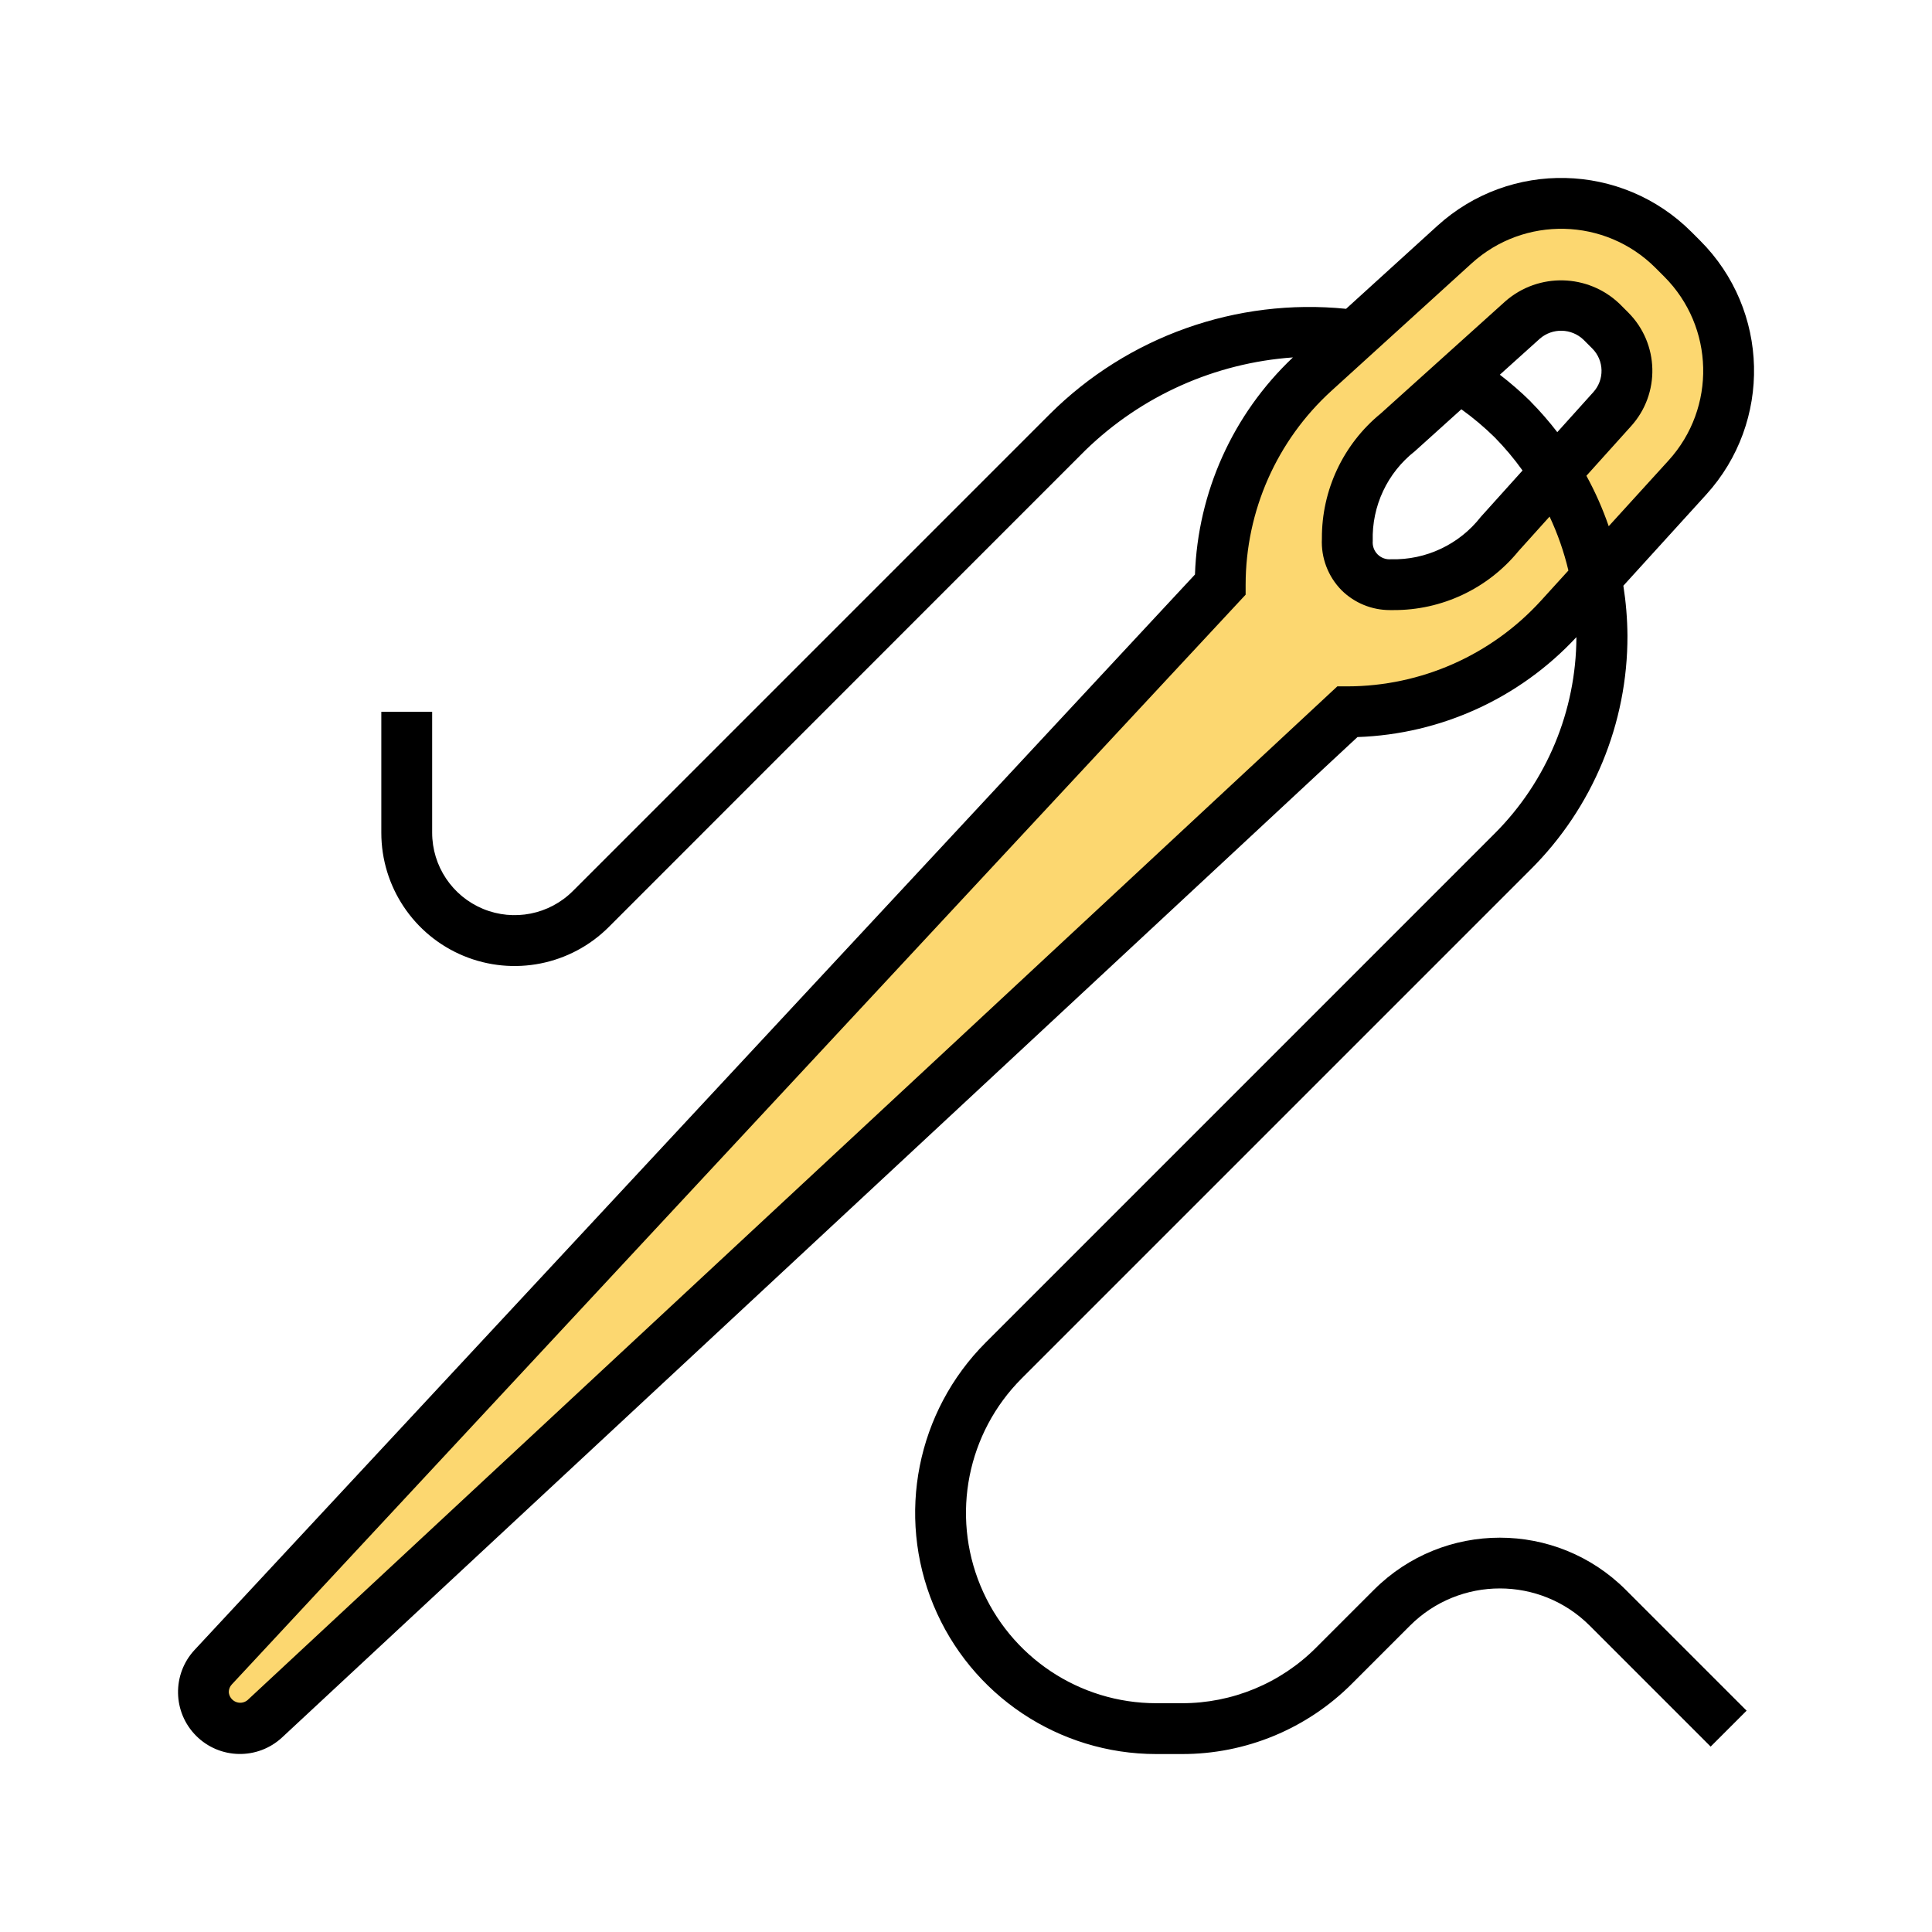
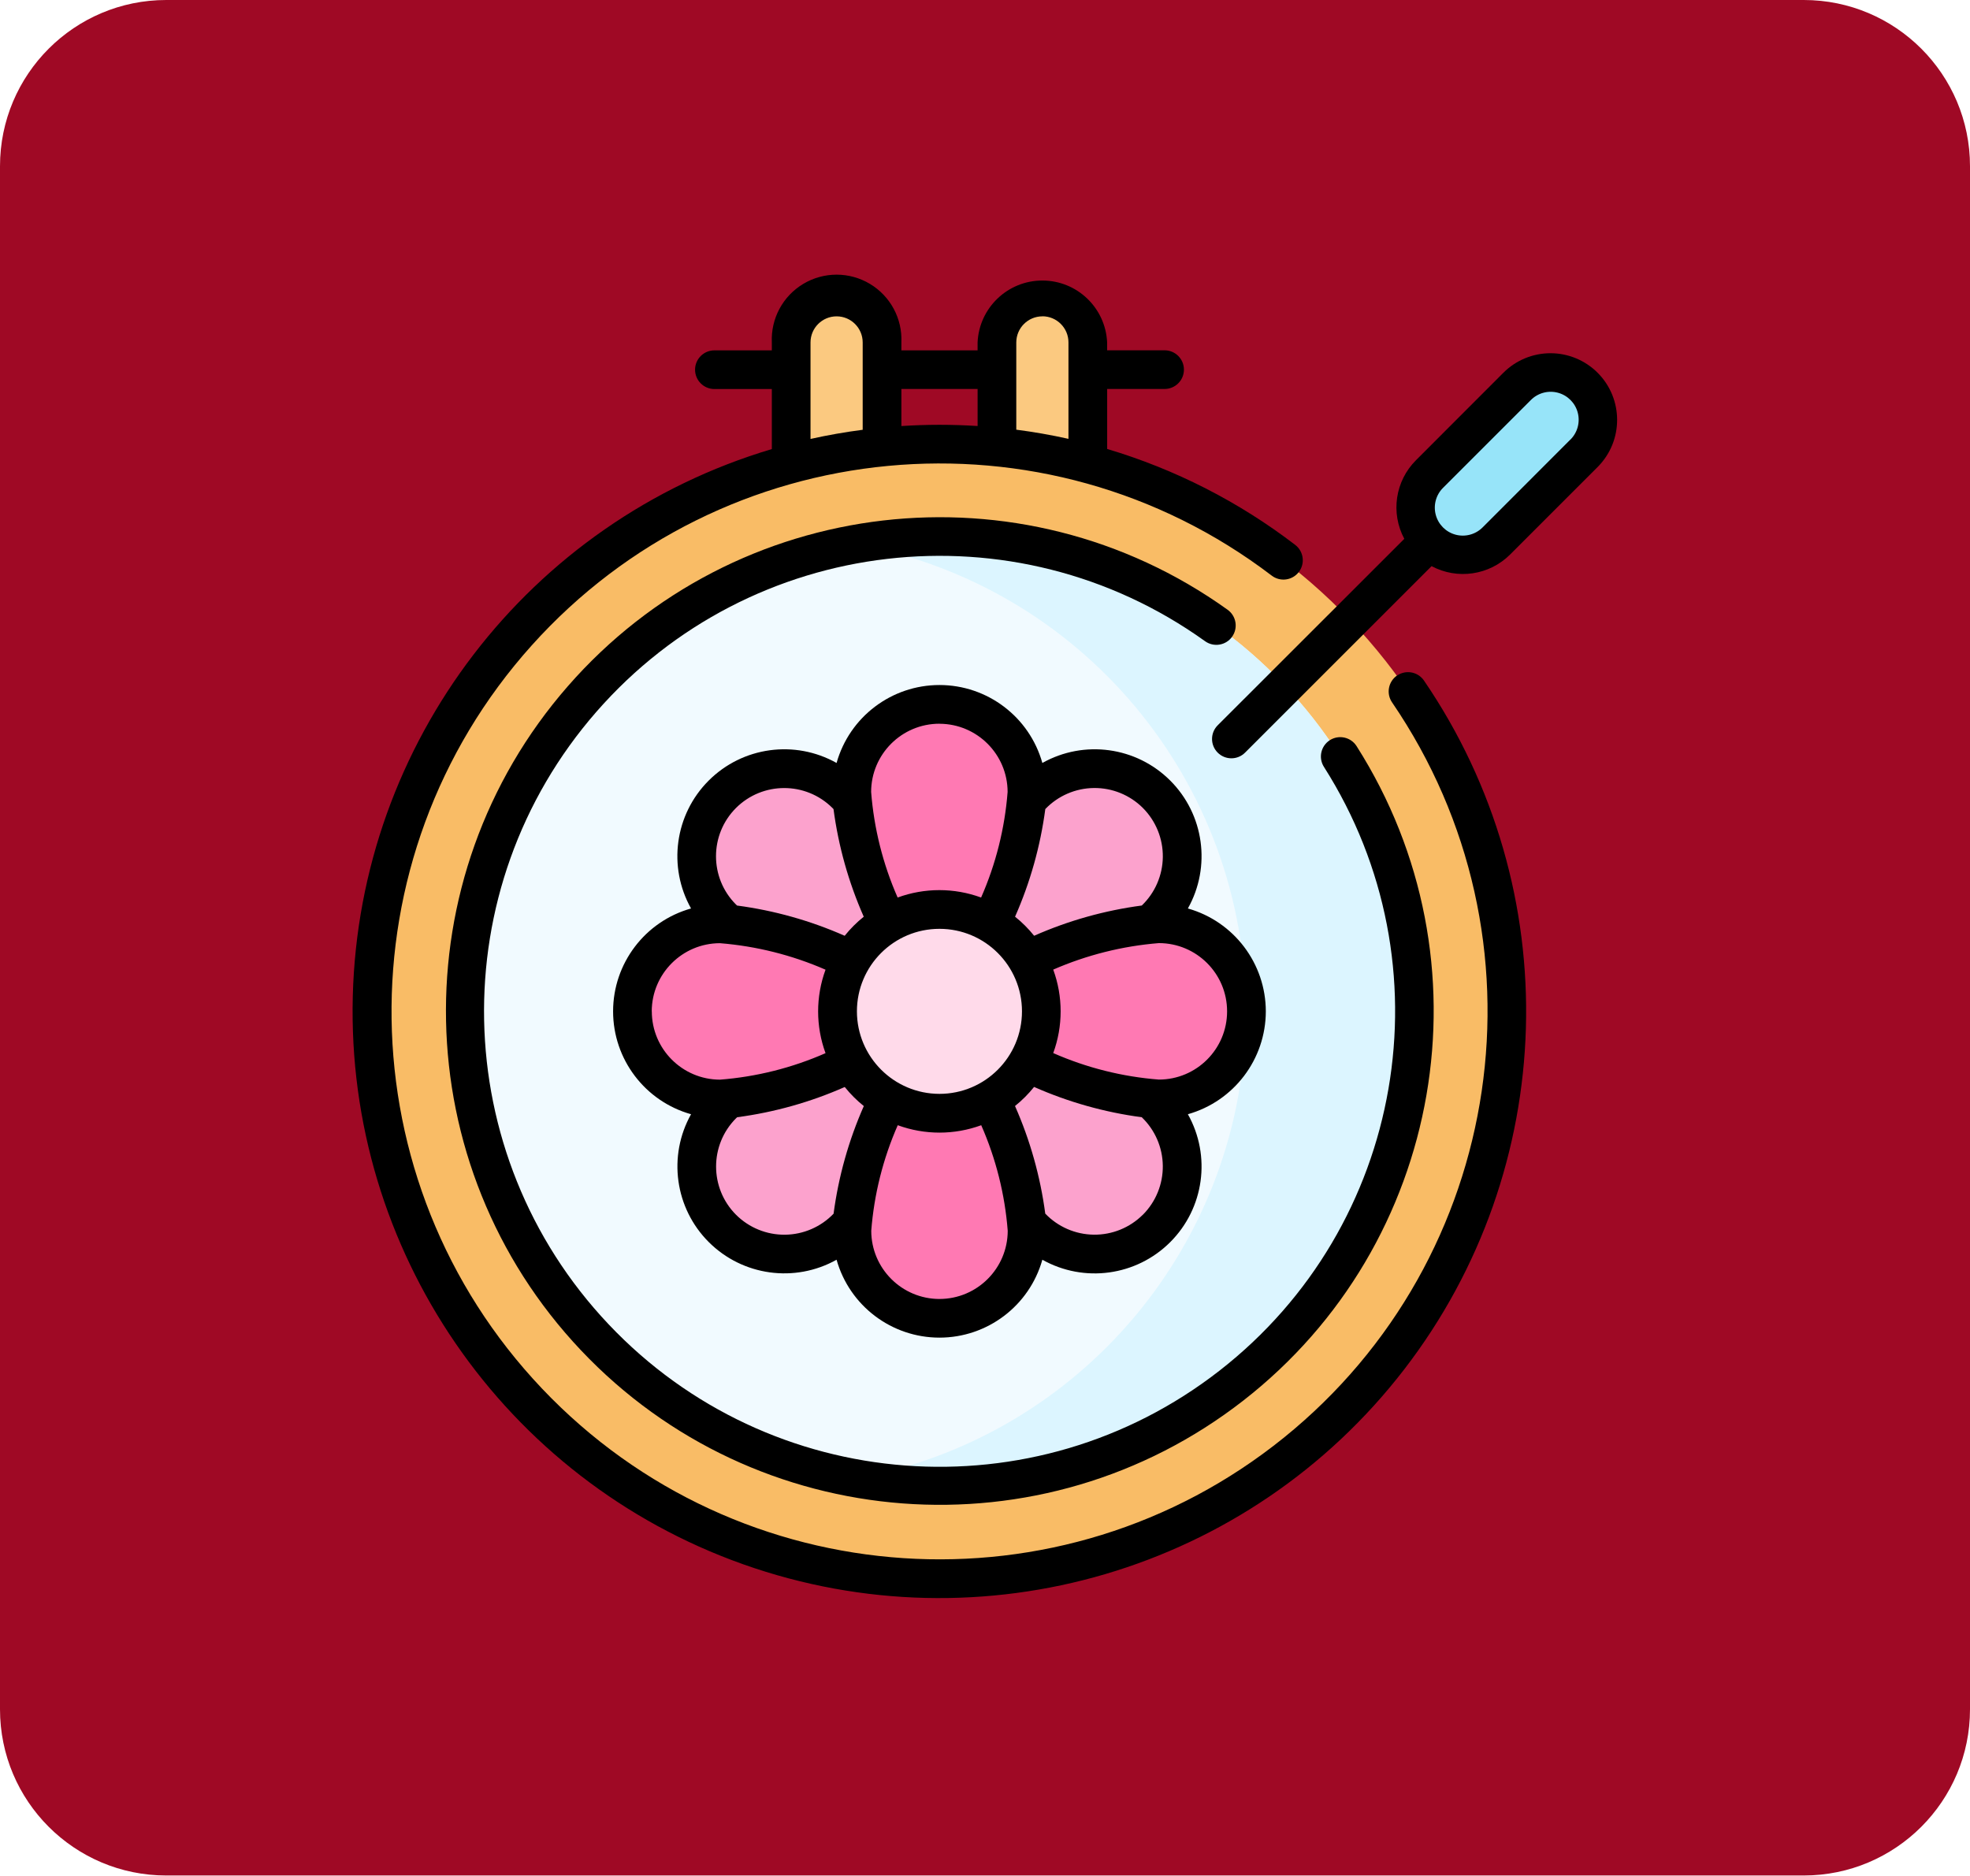
- <svg xmlns="http://www.w3.org/2000/svg" width="76" height="76" viewBox="0 0 76 76">
-   <g id="Grupo_58449" data-name="Grupo 58449" transform="translate(-392 -3872)">
-     <rect id="Rectángulo_5543" data-name="Rectángulo 5543" width="76" height="76" transform="translate(392 3872)" fill="none" />
-     <g id="aguja" transform="translate(398 3878)">
-       <path id="Trazado_102153" data-name="Trazado 102153" d="M56.8,16.72,55.36,18.3a11.363,11.363,0,0,1-3.79,2.74A11.483,11.483,0,0,1,47,22L4.41,61.62a1.437,1.437,0,0,1-2.03-2.03L42,17a11.286,11.286,0,0,1,3.7-8.36l5.51-5.02a6.254,6.254,0,0,1,8.62.21l.34.34a6.254,6.254,0,0,1,.21,8.62Zm-1.63-4.13,2.25-2.49A2.26,2.26,0,0,0,58,8.59,2.223,2.223,0,0,0,57.34,7L57,6.66A2.224,2.224,0,0,0,55.41,6a2.26,2.26,0,0,0-1.51.58l-2.43,2.2-2.48,2.23A5.31,5.31,0,0,0,47,15.24,1.68,1.68,0,0,0,48.76,17a5.31,5.31,0,0,0,4.23-1.99Z" fill="#fcd770" />
-       <path id="Trazado_102154" data-name="Trazado 102154" d="M48.05,56.536l-2.272,2.272A7.439,7.439,0,0,1,40.485,61h-1a7.485,7.485,0,0,1-5.293-12.778L54.207,28.207A12.935,12.935,0,0,0,58.02,19a13.263,13.263,0,0,0-.161-1.959l3.257-3.583a7.242,7.242,0,0,0-.238-9.994l-.343-.343a7.243,7.243,0,0,0-9.994-.237l-3.59,3.264a14.465,14.465,0,0,0-11.658,4.145L16.536,29.05A3.243,3.243,0,0,1,11,26.757V22H9v4.757a5.242,5.242,0,0,0,8.95,3.707L36.7,11.709a13.033,13.033,0,0,1,8.16-3.649A12.327,12.327,0,0,0,41.007,16.6L1.652,58.906a2.436,2.436,0,0,0,3.443,3.442L47.4,22.994a12.324,12.324,0,0,0,8.612-3.931,10.981,10.981,0,0,1-3.22,7.73L32.778,46.808A9.485,9.485,0,0,0,39.485,63h1a9.423,9.423,0,0,0,6.707-2.778l2.272-2.272a5,5,0,0,1,7.072,0l4.757,4.757,1.414-1.414L57.95,56.536a7.007,7.007,0,0,0-9.9,0ZM47,21h-.393L3.732,60.883A.451.451,0,0,1,3,60.564a.433.433,0,0,1,.117-.3L43,17.393V17a10.324,10.324,0,0,1,3.373-7.624l5.514-5.013a5.244,5.244,0,0,1,7.235.173l.343.343a5.244,5.244,0,0,1,.172,7.234L57.283,14.7a12.858,12.858,0,0,0-.878-1.984l1.752-1.946a3.248,3.248,0,0,0-.108-4.479l-.343-.343A3.33,3.33,0,0,0,53.23,5.84l-4.916,4.427A6.309,6.309,0,0,0,46,15.188a2.7,2.7,0,0,0,.775,2.032h0a2.7,2.7,0,0,0,1.9.779c.043,0,.087,0,.13,0a6.316,6.316,0,0,0,4.925-2.315l1.227-1.363a10.938,10.938,0,0,1,.74,2.121l-1.08,1.188A10.323,10.323,0,0,1,47,21Zm4.486-10.9a11.166,11.166,0,0,1,1.307,1.1,11,11,0,0,1,1.1,1.308l-1.642,1.824A4.335,4.335,0,0,1,48.717,16,.663.663,0,0,1,48,15.283a4.324,4.324,0,0,1,1.656-3.532Zm2.721-.311A13.245,13.245,0,0,0,53,8.74l1.572-1.416a1.275,1.275,0,0,1,1.72.041l.343.343a1.246,1.246,0,0,1,.037,1.724L55.26,11A13.035,13.035,0,0,0,54.207,9.793Z" />
+ <svg xmlns="http://www.w3.org/2000/svg" width="118.494" height="112.823" viewBox="0 0 118.494 112.823">
+   <g id="Grupo_1054267" data-name="Grupo 1054267" transform="translate(-7171 10324)">
+     <rect id="Rectángulo_338875" data-name="Rectángulo 338875" width="118.494" height="112.823" rx="10" transform="translate(7171 -10324)" fill="#9f0925" />
+     <g id="aro-de-bordado" transform="translate(7181.332 -10307.301)">
+       <g id="Grupo_1054317" data-name="Grupo 1054317" transform="translate(12.056 1.163)">
+         <g id="Grupo_1054316" data-name="Grupo 1054316" transform="translate(0)">
+           <g id="Grupo_1054312" data-name="Grupo 1054312">
+             <g id="Grupo_1054311" data-name="Grupo 1054311">
+               <g id="Grupo_1054308" data-name="Grupo 1054308" transform="translate(25.2)">
+                 <path id="Trazado_771623" data-name="Trazado 771623" d="M266.094,23.293h-5.465V10.233a2.733,2.733,0,0,1,5.465,0v13.06Z" transform="translate(-248.253 -7.5)" fill="#fbc980" />
+                 <path id="Trazado_771624" data-name="Trazado 771624" d="M186.31,23.293h-5.465V10.233a2.733,2.733,0,1,1,5.465,0v13.06Z" transform="translate(-180.845 -7.5)" fill="#fbc980" />
+               </g>
+               <g id="Grupo_1054310" data-name="Grupo 1054310" transform="translate(0 8.855)">
+                 <g id="Grupo_1054309" data-name="Grupo 1054309" transform="translate(0 0)">
+                   <circle id="Elipse_8067" data-name="Elipse 8067" cx="34.121" cy="34.121" r="34.121" fill="#f9bc66" />
+                   <circle id="Elipse_8068" data-name="Elipse 8068" cx="28.56" cy="28.56" r="28.56" transform="translate(5.561 5.561)" fill="#f1faff" />
+                   <path id="Trazado_771625" data-name="Trazado 771625" d="M210.751,100.433a28.739,28.739,0,0,0-5.067.448,28.565,28.565,0,0,1,0,56.223,28.562,28.562,0,1,0,5.067-56.671Z" transform="translate(-176.631 -94.872)" fill="#dcf5ff" />
+                 </g>
+               </g>
+             </g>
+           </g>
+           <g id="Grupo_1054315" data-name="Grupo 1054315" transform="translate(15.655 24.51)">
+             <g id="Grupo_1054314" data-name="Grupo 1054314" transform="translate(3.865)">
+               <path id="Trazado_771626" data-name="Trazado 771626" d="M209.661,177.84a6.1,6.1,0,0,1,3.067.824,20.861,20.861,0,0,0,2.2-7.895,5.268,5.268,0,0,0-10.535,0,20.859,20.859,0,0,0,2.2,7.895A6.1,6.1,0,0,1,209.661,177.84Z" transform="translate(-195.06 -165.501)" fill="#ff79b3" />
+               <path id="Trazado_771627" data-name="Trazado 771627" d="M209.66,319.556a6.1,6.1,0,0,1-3.067-.824,20.86,20.86,0,0,0-2.2,7.895,5.268,5.268,0,1,0,10.535,0,20.861,20.861,0,0,0-2.2-7.895A6.1,6.1,0,0,1,209.66,319.556Z" transform="translate(-195.059 -294.962)" fill="#ff79b3" />
+               <path id="Trazado_771628" data-name="Trazado 771628" d="M280.437,250.583a20.859,20.859,0,0,0-7.895,2.2,6.122,6.122,0,0,1,0,6.135,20.858,20.858,0,0,0,7.895,2.2,5.268,5.268,0,0,0,0-10.536Z" transform="translate(-252.638 -237.385)" fill="#ff79b3" />
+               <g id="Grupo_1054313" data-name="Grupo 1054313" transform="translate(0 3.865)">
+                 <path id="Trazado_771629" data-name="Trazado 771629" d="M268.109,191.962a5.268,5.268,0,0,0-7.45,0c-.115.115-.237.249-.363.4a21.859,21.859,0,0,1-2.179,7.358,6.155,6.155,0,0,1,2.238,2.238,21.86,21.86,0,0,1,7.358-2.179c.146-.126.28-.247.4-.363A5.268,5.268,0,0,0,268.109,191.962Z" transform="translate(-240.451 -190.419)" fill="#fca2cd" />
+                 <path id="Trazado_771630" data-name="Trazado 771630" d="M155.765,199.716a21.853,21.853,0,0,1-2.179-7.358c-.125-.146-.247-.28-.363-.4a5.268,5.268,0,1,0-7.45,7.45c.115.115.249.237.4.363a21.86,21.86,0,0,1,7.358,2.179A6.154,6.154,0,0,1,155.765,199.716Z" transform="translate(-144.23 -190.42)" fill="#fca2cd" />
+                 <path id="Trazado_771631" data-name="Trazado 771631" d="M268.109,306.85c-.115-.115-.249-.237-.4-.363a21.855,21.855,0,0,1-7.358-2.179,6.155,6.155,0,0,1-2.238,2.238A21.858,21.858,0,0,1,260.3,313.9c.125.146.247.28.363.4a5.268,5.268,0,1,0,7.45-7.45Z" transform="translate(-240.451 -286.641)" fill="#fca2cd" />
+                 <path id="Trazado_771632" data-name="Trazado 771632" d="M153.526,304.309a21.858,21.858,0,0,1-7.358,2.179c-.146.126-.28.247-.4.363a5.268,5.268,0,1,0,7.45,7.45c.115-.115.237-.249.363-.4a21.86,21.86,0,0,1,2.179-7.358A6.156,6.156,0,0,1,153.526,304.309Z" transform="translate(-144.23 -286.642)" fill="#fca2cd" />
+               </g>
+             </g>
+             <circle id="Elipse_8069" data-name="Elipse 8069" cx="6.128" cy="6.128" r="6.128" transform="translate(12.338 12.339)" fill="#ffdaea" />
+             <path id="Trazado_771633" data-name="Trazado 771633" d="M131.65,255.851a6.1,6.1,0,0,1,.824-3.067,20.859,20.859,0,0,0-7.895-2.2,5.268,5.268,0,0,0,0,10.536,20.861,20.861,0,0,0,7.895-2.2A6.1,6.1,0,0,1,131.65,255.851Z" transform="translate(-119.311 -237.385)" fill="#ff79b3" />
+           </g>
+         </g>
+         <path id="Trazado_771634" data-name="Trazado 771634" d="M423.834,46.96a2.846,2.846,0,0,1,0-4.025l5.263-5.263a2.846,2.846,0,0,1,4.025,4.025l-5.263,5.263A2.846,2.846,0,0,1,423.834,46.96Z" transform="translate(-360.236 -32.288)" fill="#97e4f9" />
+       </g>
+       <g id="Grupo_1054318" data-name="Grupo 1054318" transform="translate(10.893)">
+         <path id="Trazado_771635" data-name="Trazado 771635" d="M73.7,23.937a1.164,1.164,0,0,0-.3,1.617,32.962,32.962,0,1,1-7.239-7.626,1.163,1.163,0,0,0,1.412-1.849,35.049,35.049,0,0,0-11.31-5.77V6.7h3.454a1.163,1.163,0,0,0,0-2.327H56.261V3.9a3.9,3.9,0,0,0-7.792,0v.477H43.885V3.9a3.9,3.9,0,1,0-7.792,0v.477H32.639a1.163,1.163,0,0,0,0,2.327h3.454v3.611A35.294,35.294,0,1,0,75.319,24.24a1.163,1.163,0,0,0-1.617-.3ZM52.365,2.327A1.571,1.571,0,0,1,53.935,3.9V9.7q-1.55-.346-3.138-.551V3.9a1.571,1.571,0,0,1,1.569-1.569ZM48.47,6.7V8.928q-1.139-.072-2.292-.073c-.768,0-1.532.027-2.292.075V6.7ZM38.42,3.9a1.569,1.569,0,1,1,3.138,0V9.155q-1.587.206-3.138.551V3.9Z" transform="translate(-10.893 0)" />
+         <path id="Trazado_771636" data-name="Trazado 771636" d="M94.062,100.129A1.164,1.164,0,0,0,93.8,98.5a29.705,29.705,0,1,0,7.754,8.2,1.163,1.163,0,1,0-1.962,1.251,27.4,27.4,0,1,1-7.15-7.56,1.164,1.164,0,0,0,1.624-.266Z" transform="translate(-41.183 -78.517)" />
+         <path id="Trazado_771637" data-name="Trazado 771637" d="M367.228,30.508a4.007,4.007,0,0,0-5.67,0L356.3,35.771a4.01,4.01,0,0,0-.7,4.727L344.376,51.715a1.163,1.163,0,1,0,1.645,1.645L357.24,42.141a4.015,4.015,0,0,0,4.725-.7l5.263-5.263a4.014,4.014,0,0,0,0-5.67Zm-1.645,4.025L360.32,39.8a1.683,1.683,0,1,1-2.38-2.38l5.263-5.263a1.683,1.683,0,1,1,2.38,2.38Z" transform="translate(-292.357 -24.783)" />
+         <path id="Trazado_771638" data-name="Trazado 771638" d="M151.068,177.63a6.441,6.441,0,0,0-4.688-6.189,6.429,6.429,0,0,0-8.753-8.753,6.429,6.429,0,0,0-12.378,0,6.429,6.429,0,0,0-8.753,8.753,6.429,6.429,0,0,0,0,12.378,6.431,6.431,0,0,0,8.753,8.753,6.43,6.43,0,0,0,12.378,0,6.429,6.429,0,0,0,8.753-8.753A6.441,6.441,0,0,0,151.068,177.63Zm-7.395-12.235a4.109,4.109,0,0,1-.066,5.869,23.732,23.732,0,0,0-6.475,1.819,7.357,7.357,0,0,0-1.147-1.147,23.731,23.731,0,0,0,1.819-6.475A4.109,4.109,0,0,1,143.674,165.395Zm-17.2,12.235a4.964,4.964,0,1,1,4.964,4.964,4.97,4.97,0,0,1-4.964-4.964Zm4.964-17.3a4.109,4.109,0,0,1,4.1,4.1,19.518,19.518,0,0,1-1.594,6.353,7.295,7.295,0,0,0-5.021,0,19.523,19.523,0,0,1-1.594-6.353A4.109,4.109,0,0,1,131.439,160.327ZM119.2,165.395a4.109,4.109,0,0,1,5.8,0l.065.068a23.738,23.738,0,0,0,1.819,6.474,7.357,7.357,0,0,0-1.147,1.147,23.735,23.735,0,0,0-6.474-1.819l-.068-.065A4.109,4.109,0,0,1,119.2,165.395Zm-5.068,12.235a4.109,4.109,0,0,1,4.1-4.1,19.862,19.862,0,0,1,6.353,1.594,7.295,7.295,0,0,0,0,5.021,19.522,19.522,0,0,1-6.353,1.594A4.109,4.109,0,0,1,114.136,177.63Zm5.068,12.235a4.109,4.109,0,0,1,0-5.8l.068-.065a23.734,23.734,0,0,0,6.473-1.819,7.355,7.355,0,0,0,1.147,1.147,23.733,23.733,0,0,0-1.819,6.475A4.109,4.109,0,0,1,119.2,189.865Zm12.235,5.068a4.109,4.109,0,0,1-4.1-4.1,19.519,19.519,0,0,1,1.594-6.353,7.3,7.3,0,0,0,5.021,0,19.524,19.524,0,0,1,1.594,6.353A4.109,4.109,0,0,1,131.439,194.932Zm12.235-5.068a4.107,4.107,0,0,1-5.869-.068,23.735,23.735,0,0,0-1.819-6.473,7.353,7.353,0,0,0,1.147-1.147A23.727,23.727,0,0,0,143.606,184,4.107,4.107,0,0,1,143.674,189.865Zm.964-8.131a19.518,19.518,0,0,1-6.353-1.594,7.294,7.294,0,0,0,0-5.021,19.915,19.915,0,0,1,6.353-1.594,4.1,4.1,0,0,1,0,8.209Z" transform="translate(-96.155 -133.49)" />
+       </g>
    </g>
  </g>
</svg>
